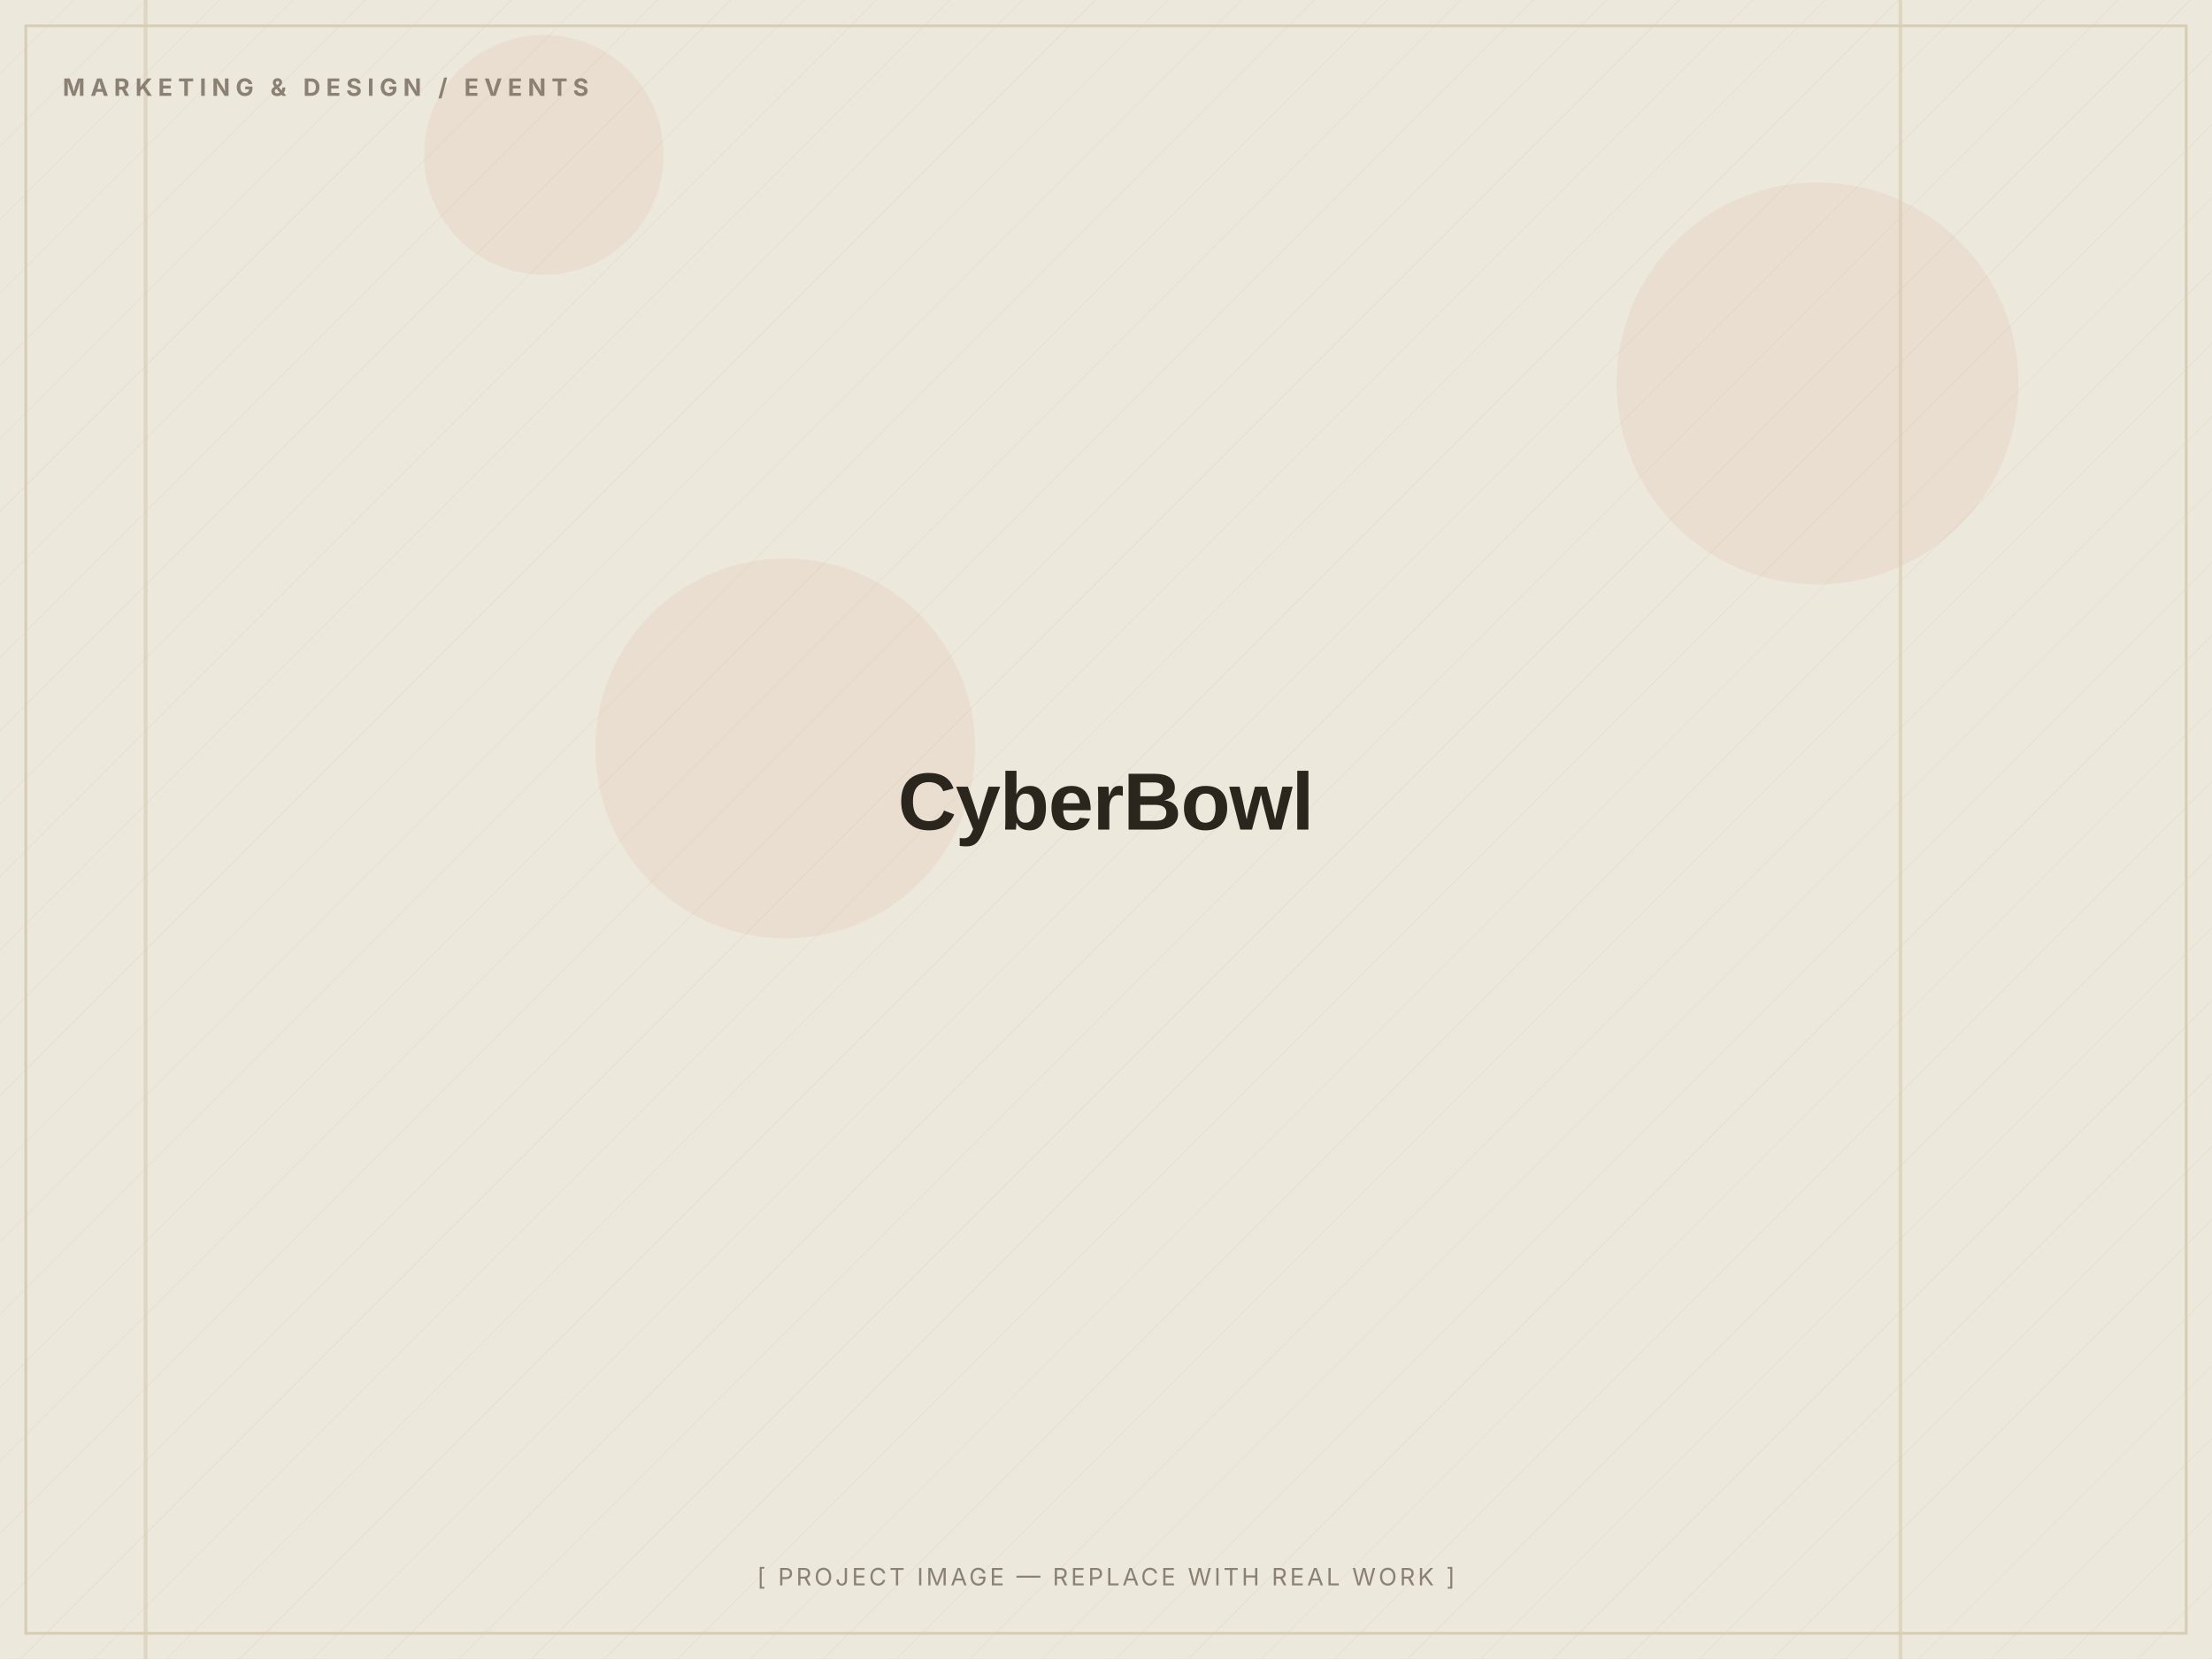
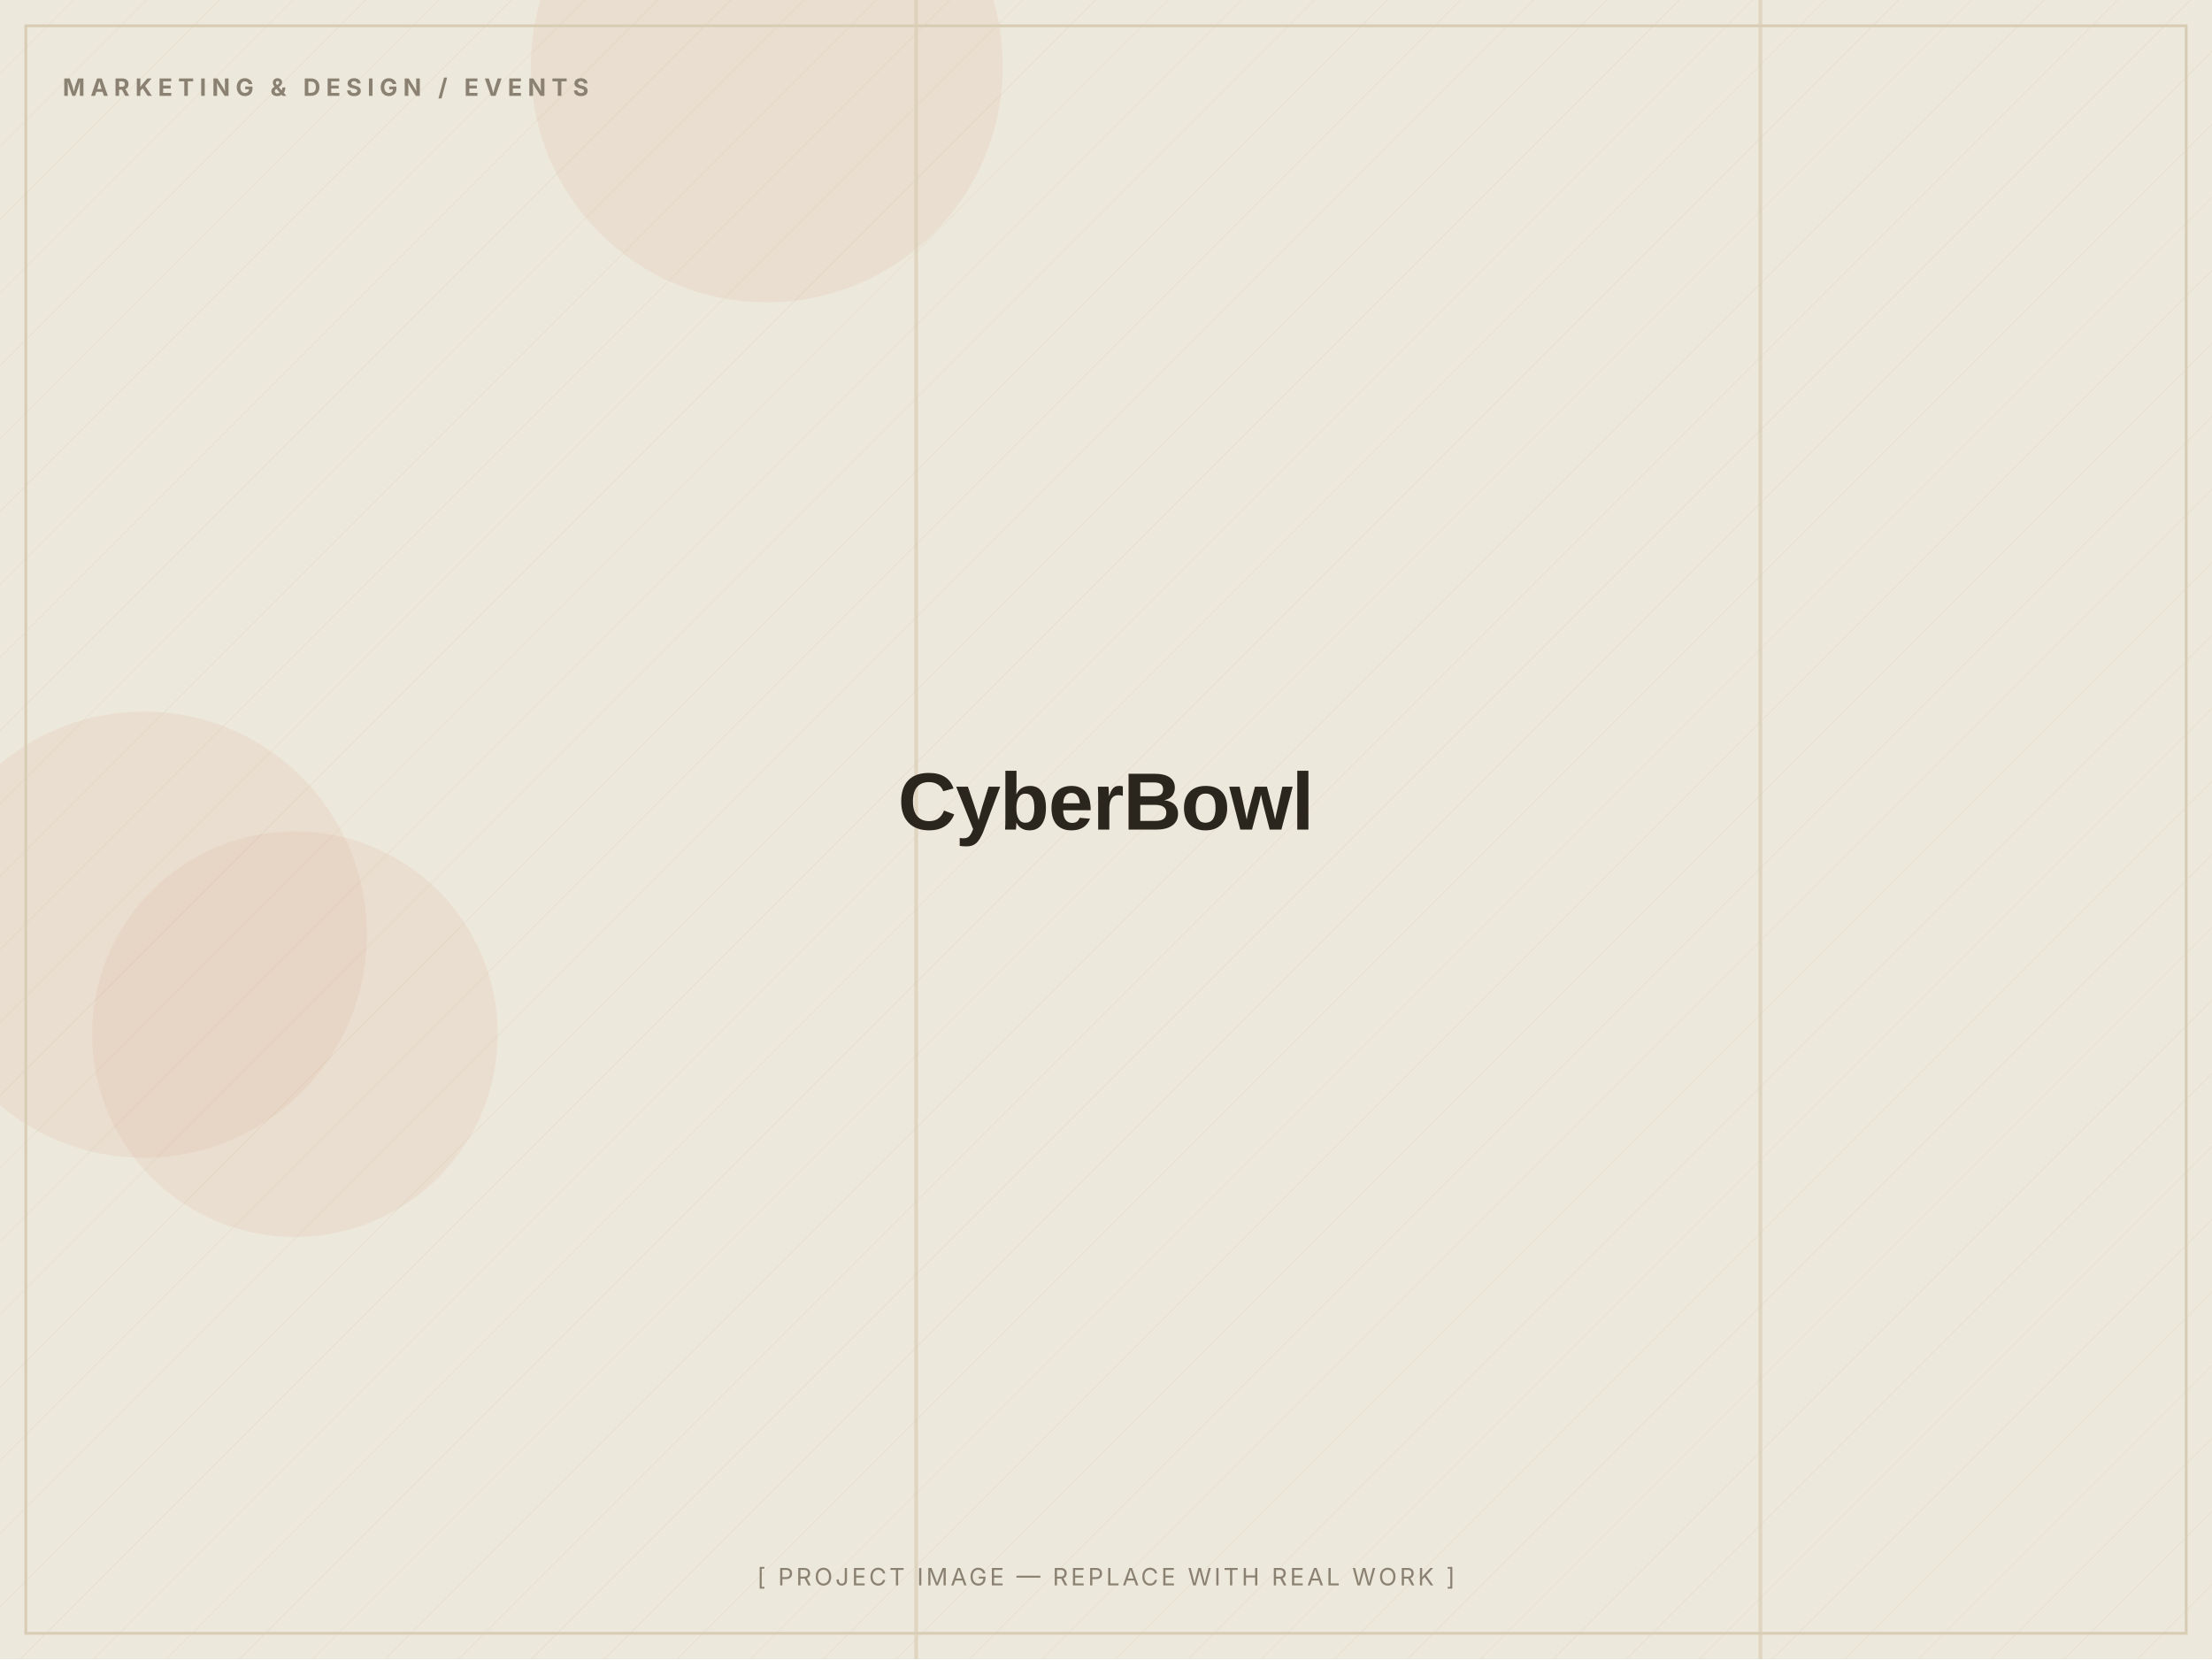
<svg xmlns="http://www.w3.org/2000/svg" width="1200" height="900" viewBox="0 0 1200 900" role="img" aria-label="CyberBowl — placeholder image">
  <defs>
    <pattern id="d" width="28" height="28" patternUnits="userSpaceOnUse" patternTransform="rotate(45)">
      <line x1="0" y1="0" x2="0" y2="28" stroke="#D8CDB4" stroke-width="1" opacity="0.5" />
    </pattern>
  </defs>
  <rect width="1200" height="900" fill="#EDE8DC" />
  <rect width="1200" height="900" fill="url(#d)" opacity="0.55" />
-   <circle cx="295" cy="84" r="65" fill="#C2410C" opacity="0.06" />
-   <circle cx="986" cy="208" r="109" fill="#C2410C" opacity="0.06" />
-   <circle cx="426" cy="406" r="103" fill="#C2410C" opacity="0.06" />
-   <rect x="78" y="0" width="2" height="900" fill="#D8CDB4" opacity="0.7" />
-   <rect x="1030" y="0" width="2" height="900" fill="#D8CDB4" opacity="0.7" />
+   <circle cx="160" cy="561" r="110" fill="#C2410C" opacity="0.06" />
+   <circle cx="78" cy="507" r="121" fill="#C2410C" opacity="0.06" />
+   <circle cx="416" cy="36" r="128" fill="#C2410C" opacity="0.06" />
+   <rect x="496" y="0" width="2" height="900" fill="#D8CDB4" opacity="0.7" />
+   <rect x="954" y="0" width="2" height="900" fill="#D8CDB4" opacity="0.7" />
  <rect x="14" y="14" width="1172" height="872" fill="none" stroke="#D8CDB4" stroke-width="1.5" />
  <text x="34" y="52" font-family="Inter, Arial, sans-serif" font-weight="700" font-size="13" letter-spacing="3" fill="#8A8172">MARKETING &amp; DESIGN / EVENTS</text>
  <text x="600.0" y="450.0" text-anchor="middle" font-family="Archivo, Arial, sans-serif" font-weight="800" font-size="44" letter-spacing="-0.5" fill="#2A251D">CyberBowl</text>
  <text x="600.0" y="860" text-anchor="middle" font-family="Inter, Arial, sans-serif" font-size="13" letter-spacing="1.5" fill="#8A8172">[ PROJECT IMAGE — REPLACE WITH REAL WORK ]</text>
</svg>
